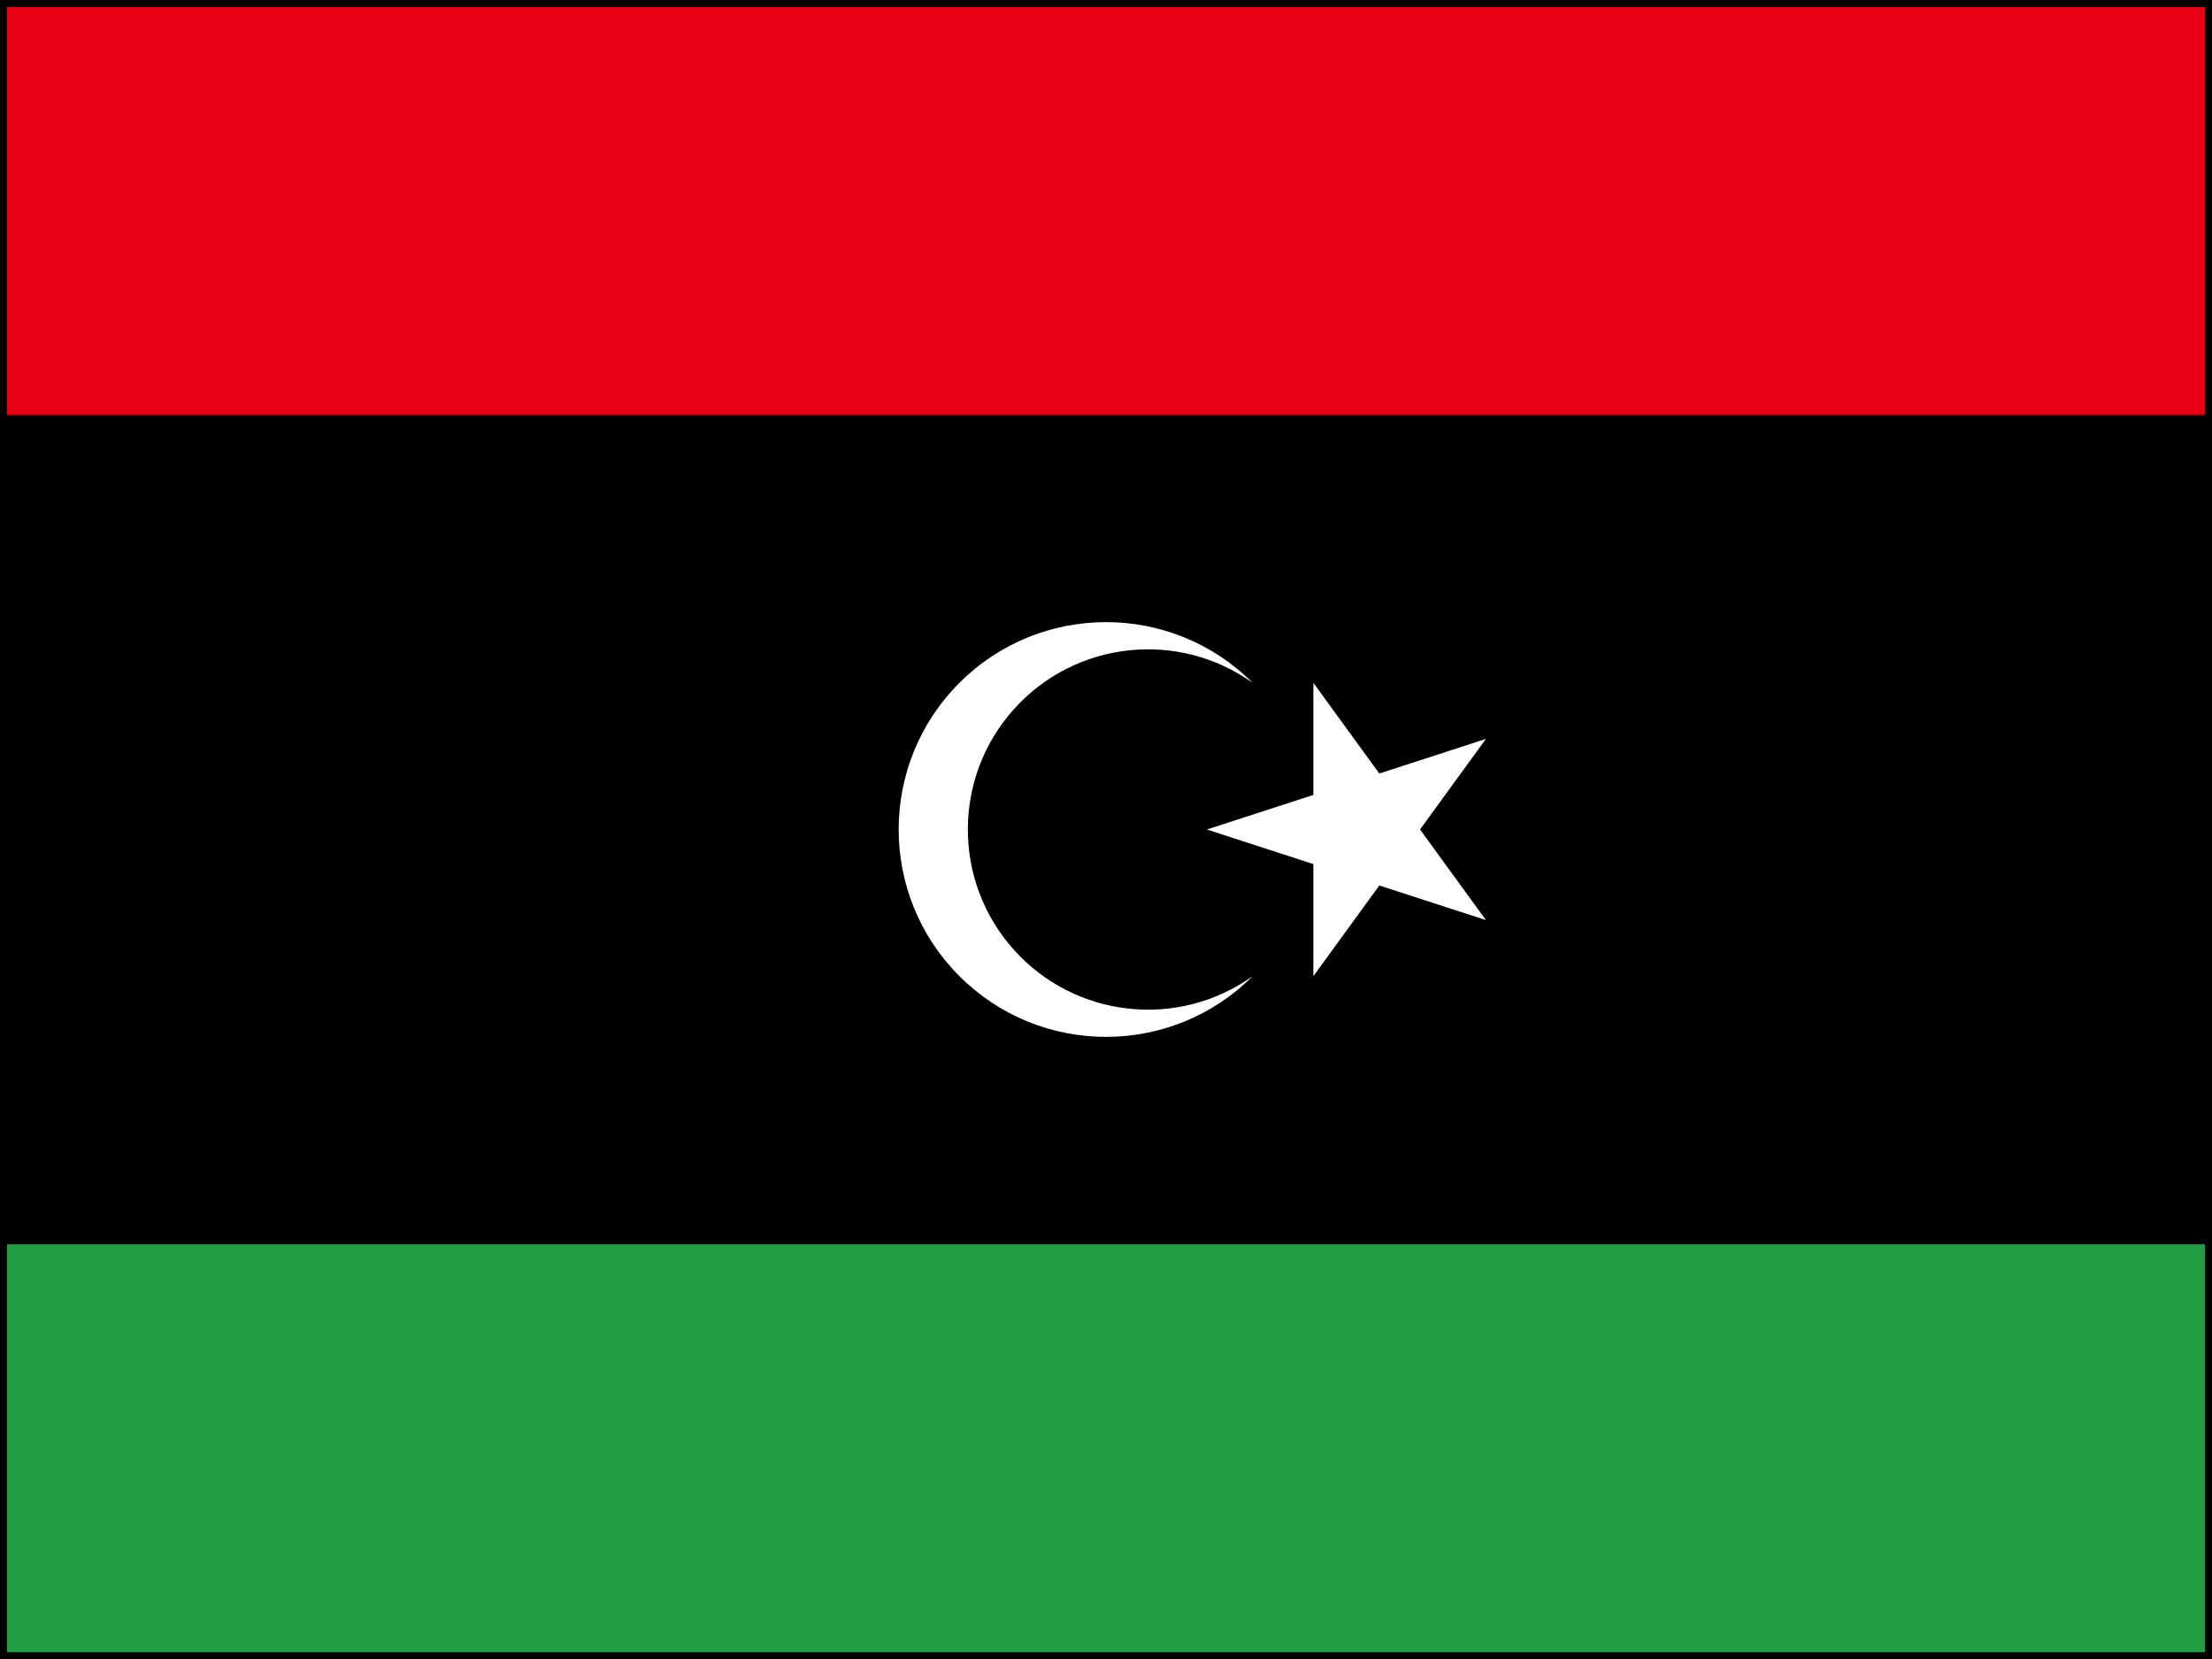
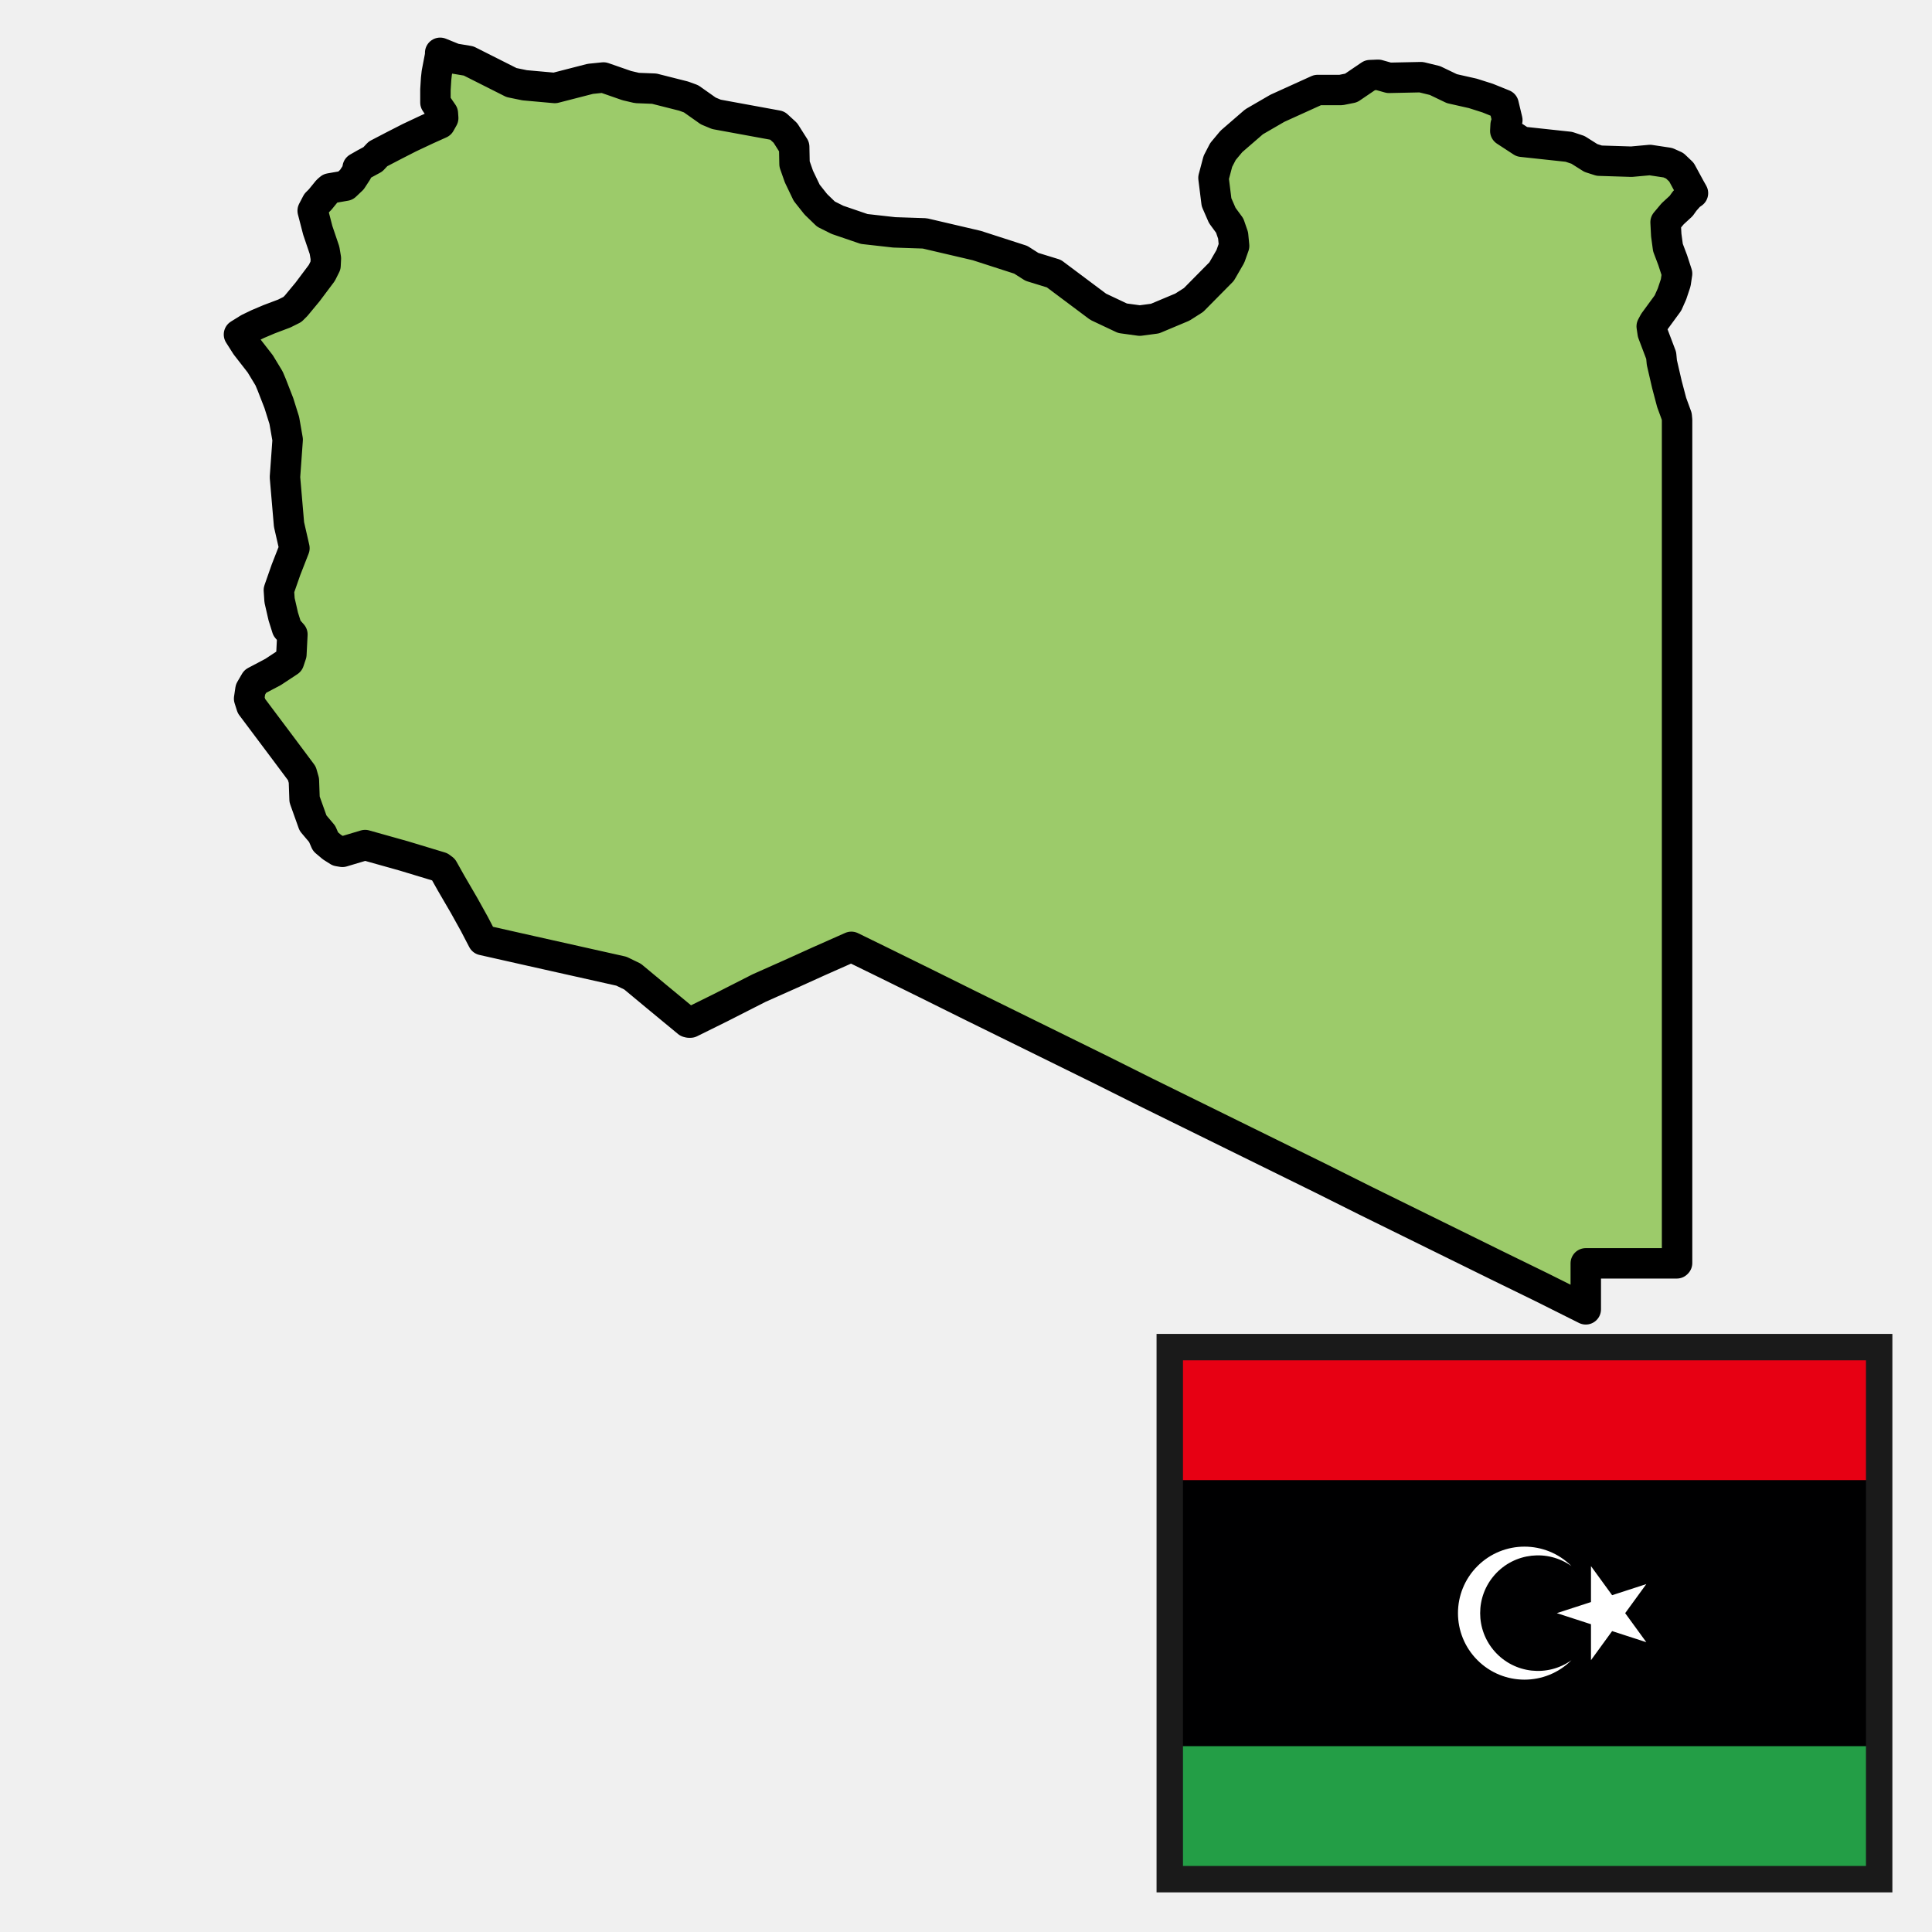
- <svg xmlns="http://www.w3.org/2000/svg" id="flag-icons-ly" viewBox="0 0 640 480" data-copyright="© 2026 Sensory App House">
-   <defs>
-     <clipPath id="ly-a">
-       <path d="M166.7-20h666.6v500H166.7z" />
-     </clipPath>
-   </defs>
-   <g clip-path="url(#ly-a)" transform="matrix(.96 0 0 .96 -160 19.2)">
-     <path fill="#239e46" d="M0-20h1000v500H0z" />
-     <path fill="#000001" d="M0-20h1000v375H0z" />
-     <path fill="#e70013" d="M0-20h1000v125H0z" />
-     <path fill="#fff" d="M544.2 185.8a54.3 54.3 0 1 0 0 88.4 62.5 62.5 0 1 1 0-88.4M530.4 230l84.1-27.3-52 71.5v-88.4l52 71.5z" />
+ <svg xmlns="http://www.w3.org/2000/svg" viewBox="0 0 512 512">
+   <g transform="translate(26.59 -48.91) scale(0.8961)">
+     <path d="M 46.6 150.4 L 49.9 149.0 L 54.4 147.3 L 56.8 146.1 L 57.9 145.0 L 61.3 140.9 L 63.1 138.5 L 65.5 135.3 L 66.6 133.1 L 66.7 131.0 L 66.3 128.6 L 64.3 122.7 L 62.8 116.9 L 64.0 114.6 L 65.0 113.6 L 67.2 110.9 L 67.9 110.3 L 72.5 109.5 L 74.4 107.7 L 75.9 105.4 L 76.1 104.2 L 78.2 103.0 L 80.6 101.7 L 82.1 100.1 L 86.9 97.6 L 91.4 95.3 L 96.5 92.9 L 100.5 91.1 L 101.4 89.5 L 101.3 88.1 L 99.1 84.9 L 99.1 81.1 L 99.3 77.9 L 99.5 76.1 L 100.5 70.9 L 100.5 70.2 L 104.7 71.9 L 108.9 72.6 L 121.6 79.0 L 125.5 79.8 L 134.4 80.6 L 144.9 77.9 L 148.8 77.5 L 155.7 79.9 L 158.7 80.6 L 163.8 80.8 L 172.5 83.0 L 174.7 83.8 L 179.8 87.4 L 182.2 88.4 L 200.2 91.7 L 202.6 93.9 L 205.2 98.0 L 205.3 103.1 L 206.6 106.8 L 208.9 111.6 L 211.6 115.0 L 214.6 117.9 L 218.0 119.6 L 225.9 122.3 L 234.8 123.3 L 243.8 123.6 L 259.2 127.2 L 272.2 131.4 L 275.5 133.5 L 282.0 135.5 L 295.1 145.3 L 302.3 148.7 L 307.4 149.4 L 311.9 148.8 L 320.0 145.4 L 323.3 143.3 L 331.6 134.9 L 334.2 130.4 L 335.3 127.3 L 335.0 124.2 L 334.0 121.3 L 331.8 118.3 L 330.1 114.4 L 329.2 107.2 L 330.5 102.3 L 332.0 99.4 L 334.5 96.4 L 341.2 90.6 L 348.1 86.6 L 360.0 81.2 L 366.9 81.2 L 369.9 80.6 L 375.5 76.8 L 377.9 76.7 L 381.1 77.6 L 390.6 77.4 L 394.7 78.4 L 399.7 80.8 L 405.9 82.2 L 410.3 83.6 L 415.0 85.5 L 416.1 90.1 L 415.6 91.5 L 415.5 93.3 L 420.4 96.5 L 434.3 98.0 L 437.0 98.9 L 440.8 101.3 L 443.3 102.1 L 452.8 102.4 L 458.3 101.9 L 463.6 102.7 L 465.6 103.6 L 467.6 105.5 L 470.1 110.1 L 471.0 111.7 L 470.0 112.4 L 468.5 114.1 L 467.5 115.5 L 465.0 117.8 L 462.9 120.3 L 463.1 124.1 L 463.6 127.8 L 465.0 131.5 L 466.3 135.5 L 465.9 138.2 L 464.8 141.5 L 463.6 144.2 L 459.5 149.8 L 458.8 151.1 L 459.1 153.1 L 461.6 159.7 L 461.8 161.8 L 463.3 168.3 L 464.7 173.6 L 466.2 177.7 L 466.3 178.8 L 466.3 184.9 L 466.3 191.0 L 466.3 197.1 L 466.3 203.2 L 466.3 209.3 L 466.3 215.4 L 466.3 221.5 L 466.3 227.6 L 466.3 233.7 L 466.3 239.8 L 466.3 245.9 L 466.3 252.0 L 466.3 258.1 L 466.3 264.2 L 466.3 270.3 L 466.3 276.4 L 466.3 282.5 L 466.3 288.6 L 466.3 294.7 L 466.3 300.8 L 466.3 306.9 L 466.3 312.9 L 466.3 319.1 L 466.3 325.1 L 466.3 331.2 L 466.3 337.4 L 466.3 343.4 L 466.3 349.6 L 466.3 355.6 L 466.3 361.7 L 466.3 367.9 L 466.3 373.9 L 466.3 387.5 L 466.3 401.0 L 466.3 414.5 L 466.3 428.0 L 466.3 428.1 L 466.2 428.1 L 466.2 428.2 L 466.1 428.2 L 459.3 428.2 L 452.7 428.2 L 445.9 428.2 L 439.3 428.2 L 439.3 431.6 L 439.3 435.0 L 439.3 438.4 L 439.3 441.8 L 426.3 435.3 L 413.2 428.9 L 400.2 422.5 L 387.2 416.1 L 374.2 409.7 L 361.2 403.2 L 348.2 396.8 L 335.2 390.4 L 322.2 384.0 L 309.2 377.6 L 296.2 371.1 L 283.2 364.7 L 270.2 358.3 L 257.2 351.9 L 244.1 345.4 L 231.1 339.0 L 222.1 334.6 L 212.4 338.9 L 204.9 342.3 L 194.8 346.8 L 183.4 352.6 L 174.5 357.0 L 174.1 357.0 L 173.7 356.9 L 164.5 349.3 L 157.4 343.4 L 154.1 341.8 L 140.7 338.8 L 127.3 335.8 L 113.1 332.6 L 110.6 327.8 L 107.6 322.4 L 103.7 315.7 L 101.4 311.6 L 100.6 311.0 L 89.7 307.7 L 78.3 304.5 L 71.6 306.5 L 70.4 306.3 L 68.5 305.1 L 66.6 303.5 L 65.6 301.2 L 62.9 298.0 L 60.4 291.0 L 60.2 285.4 L 59.6 283.3 L 53.7 275.4 L 48.3 268.2 L 44.7 263.4 L 44.0 261.2 L 44.4 258.5 L 45.8 256.1 L 51.1 253.3 L 55.8 250.2 L 56.5 248.1 L 56.8 242.2 L 55.2 240.4 L 54.1 236.9 L 53.0 232.1 L 52.8 229.1 L 54.9 223.1 L 57.4 216.7 L 55.8 209.7 L 54.6 195.7 L 55.4 184.6 L 54.7 180.6 L 54.4 178.9 L 52.8 173.8 L 50.7 168.4 L 49.9 166.5 L 47.3 162.2 L 43.1 156.8 L 41.0 153.5 L 43.9 151.7 L 46.6 150.4 Z" fill="#9ccb6a" stroke="#000000" stroke-width="9" stroke-linejoin="round" fill-rule="evenodd" />
  </g>
-   <rect x="1" y="1" width="638" height="478" fill="none" stroke="#000000" stroke-width="2" />
+   <rect x="310" y="357" width="188" height="141" fill="#ffffff" />
+   <g transform="translate(310 357) scale(0.29375)">
+     <defs>
+       <clipPath id="ly-a">
+         <path d="M166.7-20h666.6v500H166.7z" />
+       </clipPath>
+     </defs>
+     <g clip-path="url(#ly-a)" transform="matrix(.96 0 0 .96 -160 19.2)">
+       <path fill="#239e46" d="M0-20h1000v500H0z" />
+       <path fill="#000001" d="M0-20h1000v375H0z" />
+       <path fill="#e70013" d="M0-20h1000v125H0z" />
+       <path fill="#fff" d="M544.2 185.8a54.3 54.3 0 1 0 0 88.4 62.5 62.5 0 1 1 0-88.4M530.4 230l84.1-27.3-52 71.5v-88.4l52 71.5z" />
+     </g>
+     <rect x="1" y="1" width="638" height="478" fill="none" stroke="#000000" stroke-width="2" />
+   </g>
+   <rect x="310" y="357" width="188" height="141" fill="none" stroke="#1a1a1a" stroke-width="7" />
</svg>
